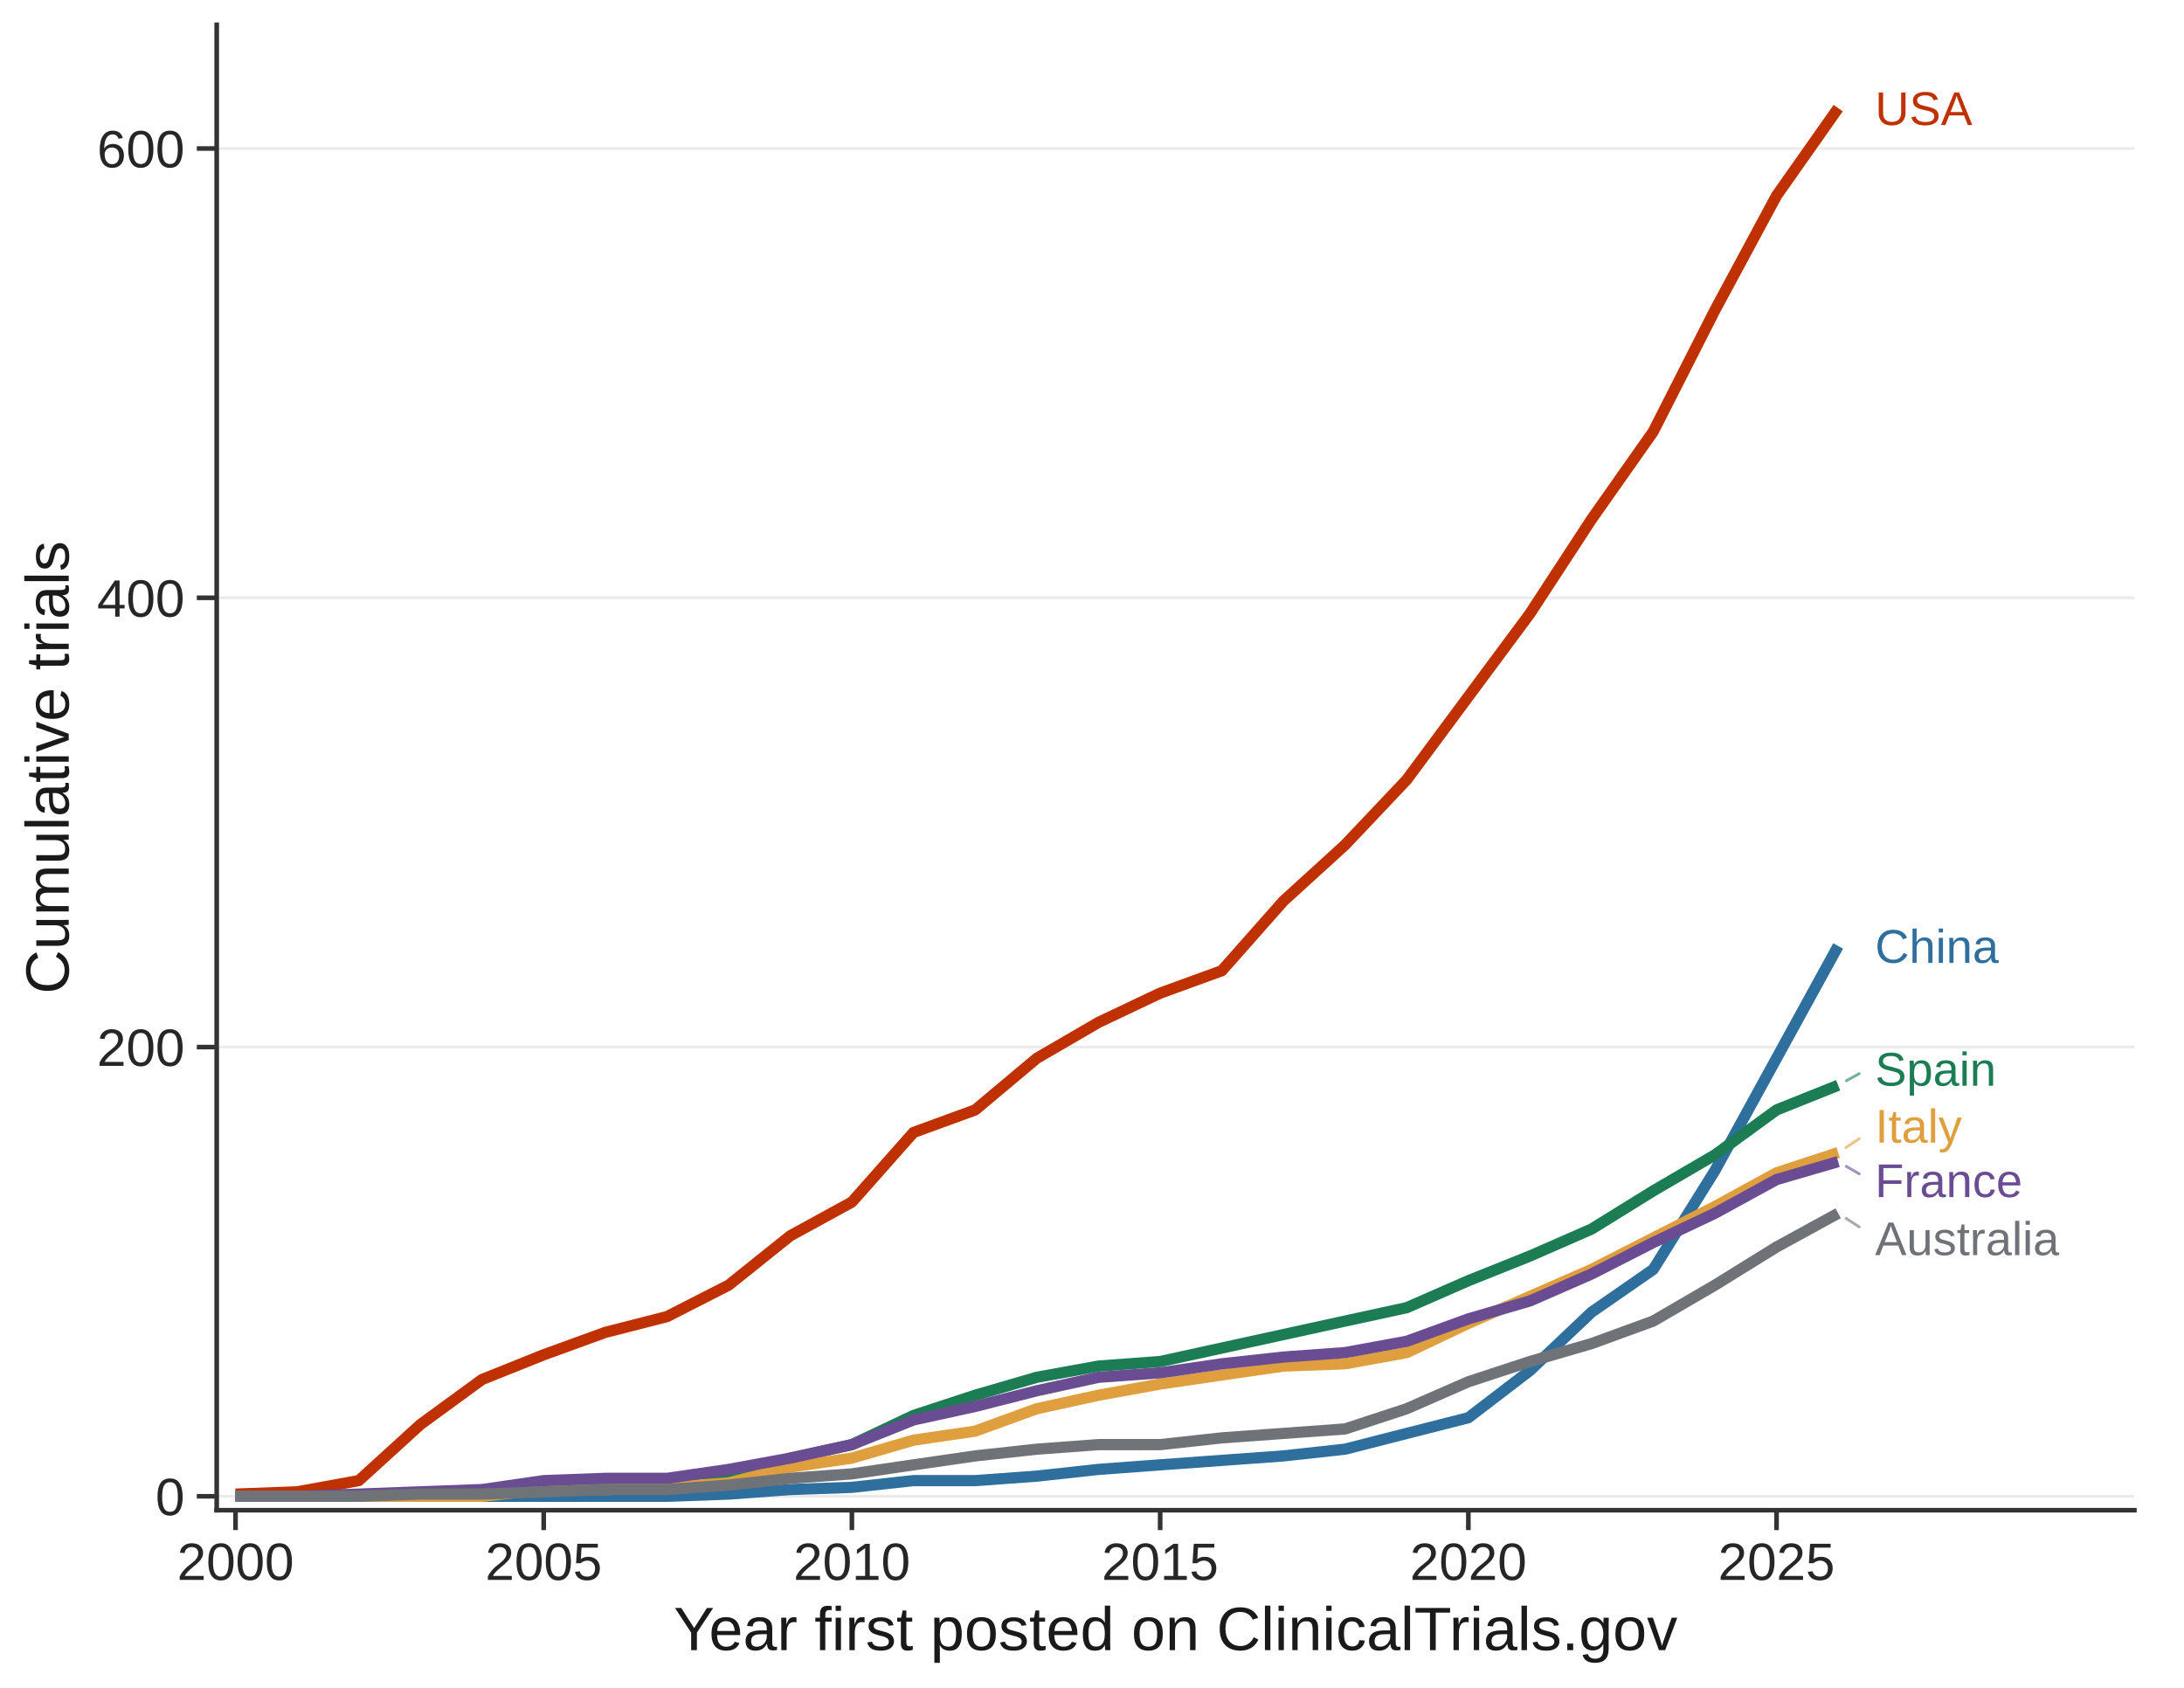
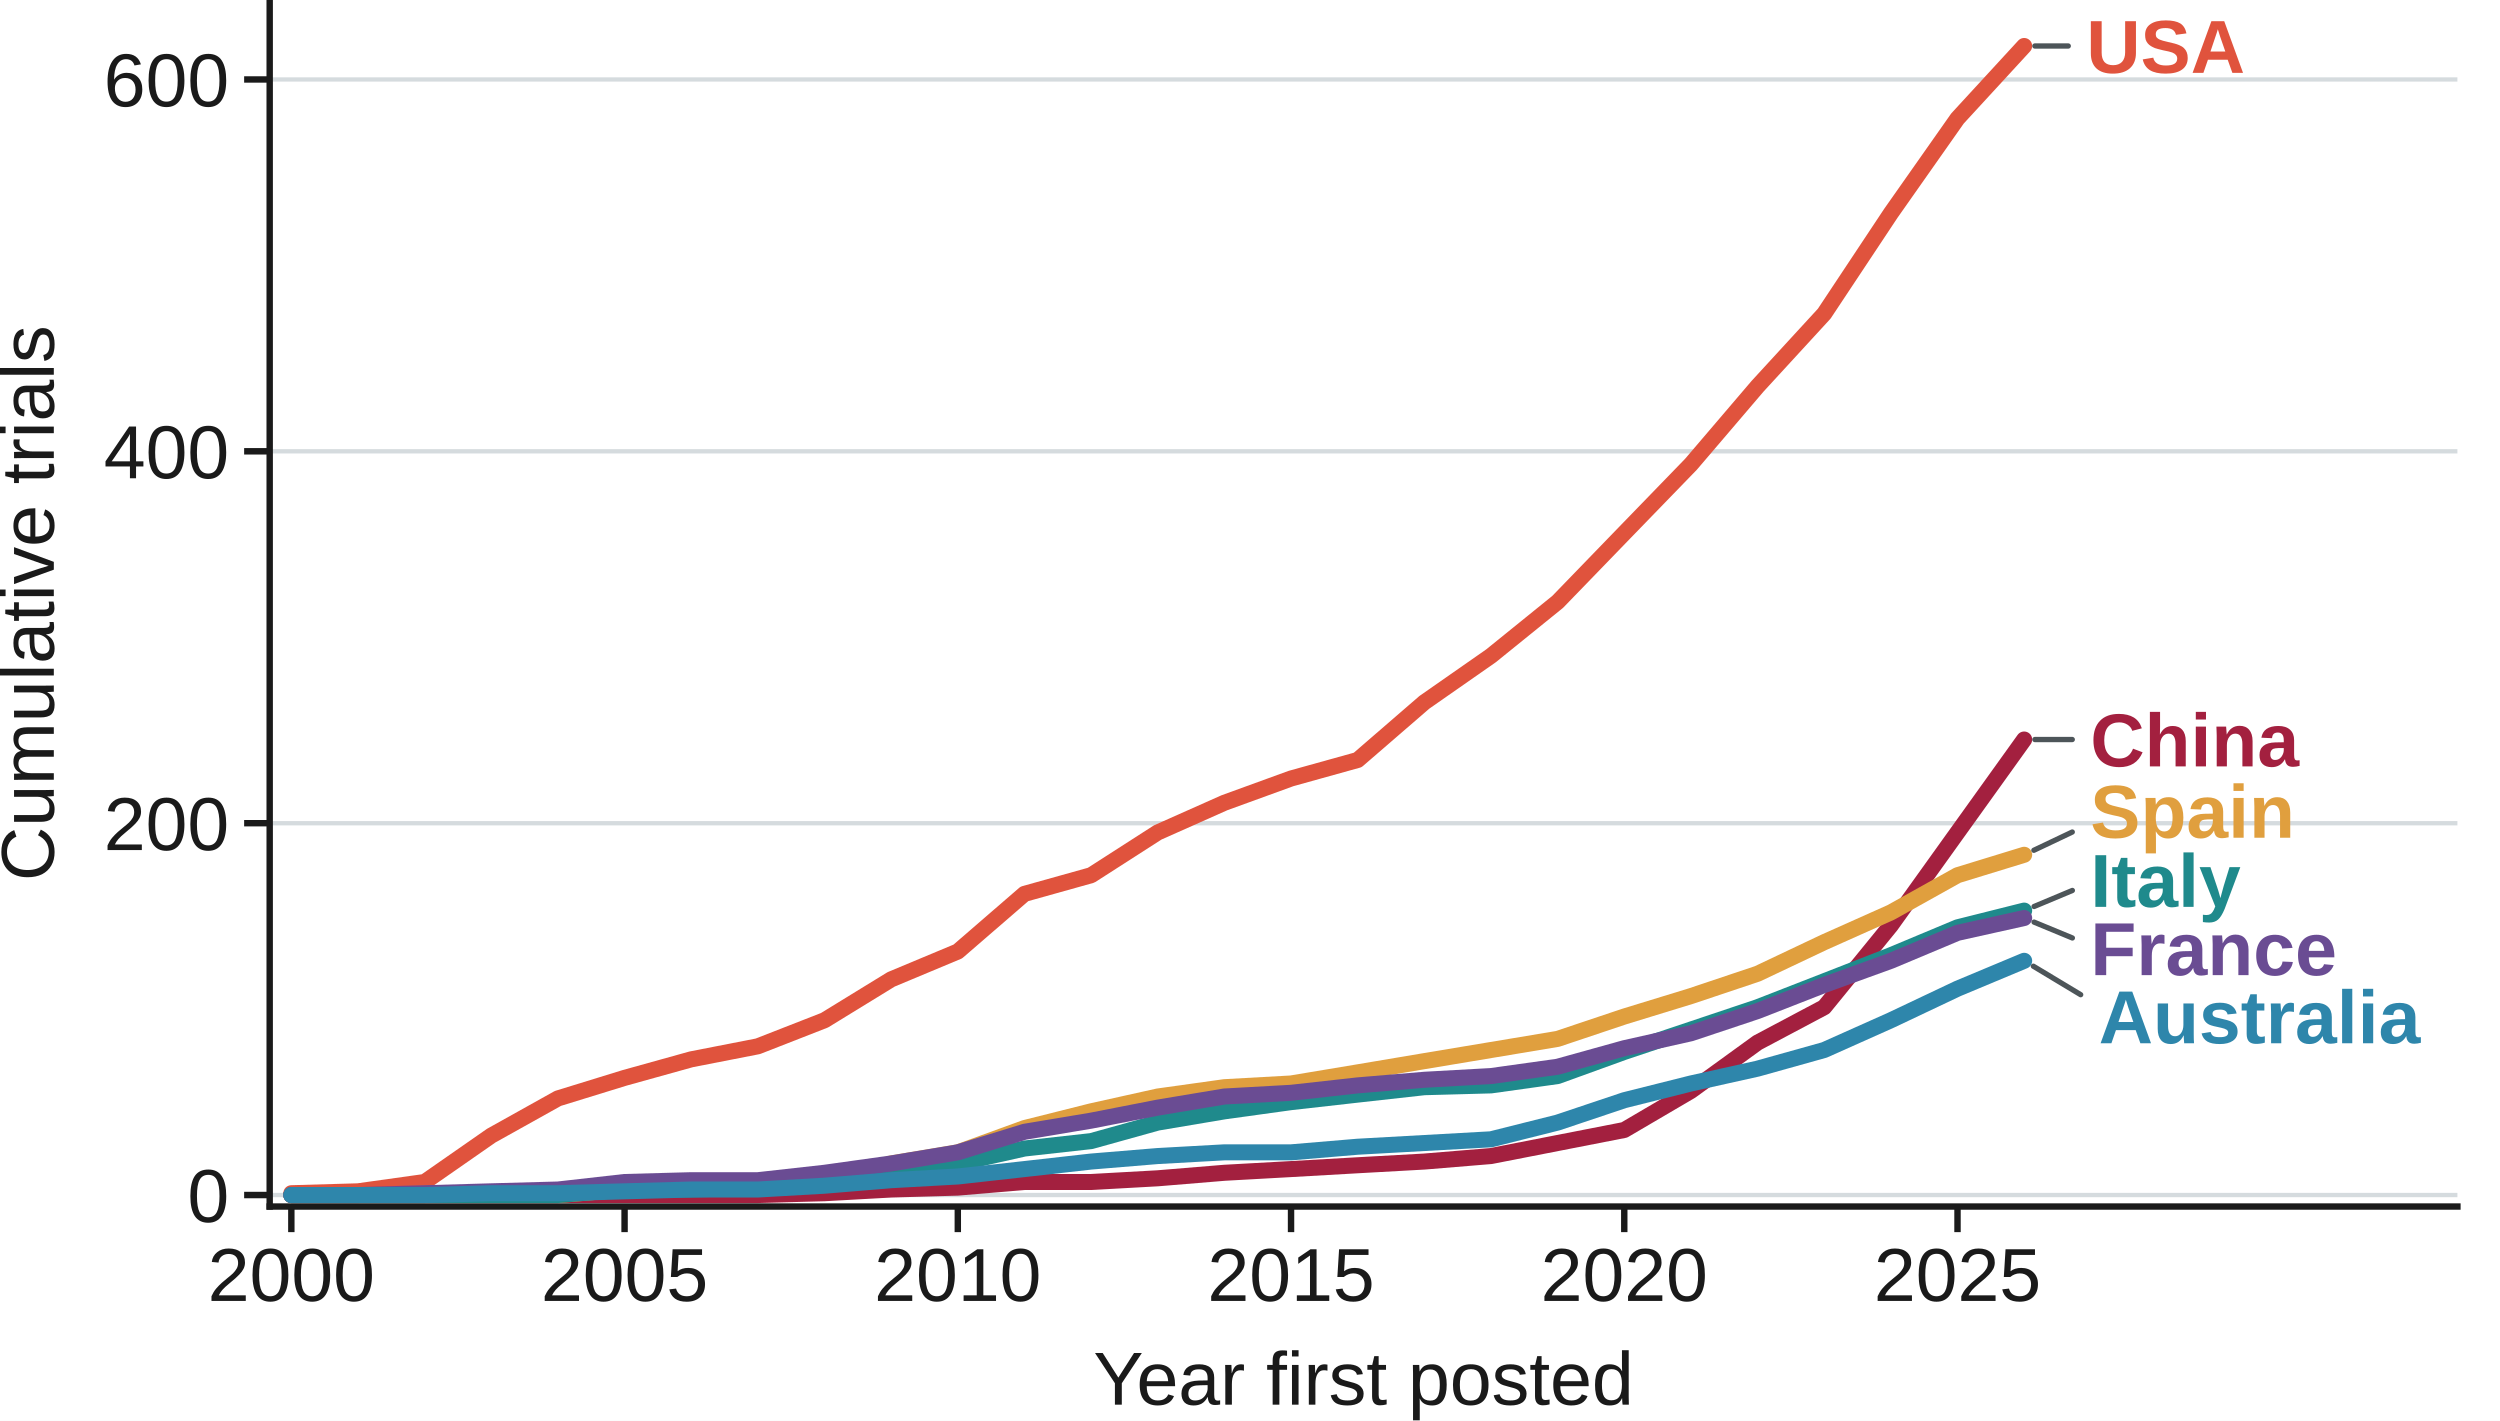
- <svg xmlns="http://www.w3.org/2000/svg" width="249.45pt" height="192.76pt" viewBox="0 0 249.45 192.76">
+ <svg xmlns="http://www.w3.org/2000/svg" width="249.45pt" height="141.73pt" viewBox="0 0 249.45 141.73">
  <g class="svglite">
    <defs>
      <style type="text/css">
    .svglite line, .svglite polyline, .svglite polygon, .svglite path, .svglite rect, .svglite circle {
      fill: none;
      stroke: #000000;
      stroke-linecap: round;
      stroke-linejoin: round;
      stroke-miterlimit: 10.00;
    }
    .svglite text {
      white-space: pre;
    }
    .svglite g.glyphgroup path {
      fill: inherit;
      stroke: none;
    }
  </style>
    </defs>
    <rect width="100%" height="100%" style="stroke: none; fill: #FFFFFF;" />
    <defs>
-       <clipPath id="cpMC4wMHwyNDkuNDV8MC4wMHwxOTIuNzY=">
-         <rect x="0.00" y="0.00" width="249.45" height="192.76" />
+       <clipPath id="cpMC4wMHwyNDkuNDV8MC4wMHwxNDEuNzM=">
+         <rect x="0.00" y="0.00" width="249.45" height="141.73" />
      </clipPath>
    </defs>
-     <g clip-path="url(#cpMC4wMHwyNDkuNDV8MC4wMHwxOTIuNzY=)">
-       <rect x="0.00" y="0.00" width="249.45" height="192.76" style="stroke-width: 0.68; stroke: #FFFFFF; fill: #FFFFFF;" />
+     <g clip-path="url(#cpMC4wMHwyNDkuNDV8MC4wMHwxNDEuNzM=)">
+       <rect x="0.00" y="0.00" width="249.45" height="141.73" style="stroke-width: 0.73; stroke: #FFFFFF; fill: #FFFFFF;" />
    </g>
    <defs>
-       <clipPath id="cpMjQuNzV8MjQzLjc4fDIuODN8MTcyLjQ3">
-         <rect x="24.75" y="2.83" width="219.03" height="169.64" />
+       <clipPath id="cpMjYuOTF8MjQ1LjIwfDAuMDB8MTIwLjM5">
+         <rect x="26.91" y="0.00" width="218.29" height="120.39" />
      </clipPath>
    </defs>
-     <g clip-path="url(#cpMjQuNzV8MjQzLjc4fDIuODN8MTcyLjQ3)">
-       <rect x="24.75" y="2.83" width="219.03" height="169.64" style="stroke-width: 0.68; stroke: none; fill: #FFFFFF;" />
-       <polyline points="24.75,170.88 243.78,170.88 " style="stroke-width: 0.32; stroke: #EBEBEB; stroke-linecap: butt;" />
-       <polyline points="24.75,119.58 243.78,119.58 " style="stroke-width: 0.32; stroke: #EBEBEB; stroke-linecap: butt;" />
-       <polyline points="24.75,68.27 243.78,68.27 " style="stroke-width: 0.32; stroke: #EBEBEB; stroke-linecap: butt;" />
-       <polyline points="24.75,16.96 243.78,16.96 " style="stroke-width: 0.32; stroke: #EBEBEB; stroke-linecap: butt;" />
-       <polyline points="26.90,170.63 33.94,170.37 40.98,169.09 48.02,162.68 55.06,157.54 62.10,154.72 69.14,152.16 76.18,150.36 83.22,146.77 90.26,141.13 97.30,137.28 104.34,129.33 111.38,126.76 118.42,120.86 125.47,116.76 132.51,113.42 139.55,110.86 146.59,102.90 153.63,96.49 160.67,89.05 167.71,79.56 174.75,70.07 181.79,59.29 188.83,49.29 195.87,35.43 202.91,22.35 209.95,12.35 " style="stroke-width: 1.28; stroke: #BF3100; stroke-linecap: butt;" />
-       <polyline points="26.90,170.88 33.94,170.88 40.98,170.88 48.02,170.88 55.06,170.88 62.10,170.88 69.14,170.88 76.18,170.88 83.22,170.63 90.26,170.11 97.30,169.86 104.34,169.09 111.38,169.09 118.42,168.58 125.47,167.81 132.51,167.29 139.55,166.78 146.59,166.27 153.63,165.50 160.67,163.70 167.71,161.91 174.75,156.52 181.79,149.85 188.83,144.97 195.87,133.69 202.91,120.86 209.95,108.03 " style="stroke-width: 1.28; stroke: #2E6F9E; stroke-linecap: butt;" />
-       <polyline points="26.90,170.88 33.94,170.88 40.98,170.88 48.02,170.88 55.06,170.88 62.10,170.11 69.14,169.86 76.18,169.86 83.22,168.83 90.26,166.52 97.30,164.98 104.34,161.65 111.38,159.34 118.42,157.29 125.47,156.01 132.51,155.49 139.55,153.95 146.59,152.41 153.63,150.87 160.67,149.34 167.71,146.26 174.75,143.44 181.79,140.36 188.83,136.00 195.87,131.89 202.91,126.76 209.95,123.94 " style="stroke-width: 1.28; stroke: #1C7C54; stroke-linecap: butt;" />
-       <polyline points="26.90,170.88 33.94,170.88 40.98,170.88 48.02,170.88 55.06,170.88 62.10,170.11 69.14,170.11 76.18,169.86 83.22,169.35 90.26,167.55 97.30,166.52 104.34,164.47 111.38,163.44 118.42,160.88 125.47,159.34 132.51,158.06 139.55,157.03 146.59,156.01 153.63,155.75 160.67,154.47 167.71,151.13 174.75,148.05 181.79,144.97 188.83,141.38 195.87,137.79 202.91,133.94 209.95,131.63 " style="stroke-width: 1.28; stroke: #E09F3E; stroke-linecap: butt;" />
-       <polyline points="26.90,170.88 33.94,170.88 40.98,170.63 48.02,170.37 55.06,170.11 62.10,169.09 69.14,168.83 76.18,168.83 83.22,167.81 90.26,166.52 97.30,164.98 104.34,162.16 111.38,160.62 118.42,158.83 125.47,157.29 132.51,156.78 139.55,155.75 146.59,154.98 153.63,154.47 160.67,153.18 167.71,150.62 174.75,148.57 181.79,145.49 188.83,141.90 195.87,138.56 202.91,134.71 209.95,132.66 " style="stroke-width: 1.28; stroke: #6A4C93; stroke-linecap: butt;" />
-       <polyline points="26.90,170.88 33.94,170.88 40.98,170.88 48.02,170.63 55.06,170.63 62.10,170.37 69.14,170.11 76.18,170.11 83.22,169.60 90.26,168.83 97.30,168.32 104.34,167.29 111.38,166.27 118.42,165.50 125.47,164.98 132.51,164.98 139.55,164.21 146.59,163.70 153.63,163.19 160.67,160.88 167.71,157.80 174.75,155.49 181.79,153.44 188.83,150.87 195.87,146.77 202.91,142.41 209.95,138.56 " style="stroke-width: 1.28; stroke: #6F7378; stroke-linecap: butt;" />
-       <line x1="212.36" y1="122.61" x2="210.89" y2="123.42" style="stroke-width: 0.32; stroke: #1C7C54; stroke-opacity: 0.60;" />
-       <line x1="212.37" y1="130.03" x2="210.84" y2="131.05" style="stroke-width: 0.32; stroke: #E09F3E; stroke-opacity: 0.60;" />
-       <line x1="212.36" y1="134.06" x2="210.87" y2="133.20" style="stroke-width: 0.32; stroke: #6A4C93; stroke-opacity: 0.60;" />
-       <line x1="212.36" y1="140.12" x2="210.85" y2="139.14" style="stroke-width: 0.32; stroke: #6F7378; stroke-opacity: 0.60;" />
-       <text x="214.16" y="14.28" style="font-size: 5.41px;fill: #BF3100; font-family: &quot;Arial&quot;;" textLength="11.08px" lengthAdjust="spacingAndGlyphs">USA</text>
-       <text x="214.16" y="109.96" style="font-size: 5.41px;fill: #2E6F9E; font-family: &quot;Arial&quot;;" textLength="14.09px" lengthAdjust="spacingAndGlyphs">China</text>
-       <text x="214.16" y="123.99" style="font-size: 5.41px;fill: #1C7C54; font-family: &quot;Arial&quot;;" textLength="13.80px" lengthAdjust="spacingAndGlyphs">Spain</text>
-       <text x="214.17" y="130.49" style="font-size: 5.41px;fill: #E09F3E; font-family: &quot;Arial&quot;;" textLength="9.91px" lengthAdjust="spacingAndGlyphs">Italy</text>
-       <text x="214.16" y="136.71" style="font-size: 5.41px;fill: #6A4C93; font-family: &quot;Arial&quot;;" textLength="16.80px" lengthAdjust="spacingAndGlyphs">France</text>
-       <text x="214.16" y="143.34" style="font-size: 5.41px;fill: #6F7378; font-family: &quot;Arial&quot;;" textLength="21.00px" lengthAdjust="spacingAndGlyphs">Australia</text>
+     <g clip-path="url(#cpMjYuOTF8MjQ1LjIwfDAuMDB8MTIwLjM5)">
+       <rect x="26.91" y="0" width="218.29" height="120.39" style="stroke-width: 0.73; stroke: none; fill: #FFFFFF;" />
+       <polyline points="26.91,119.24 245.20,119.24 " style="stroke-width: 0.43; stroke: #D5DBDE; stroke-linecap: butt;" />
+       <polyline points="26.91,82.14 245.20,82.14 " style="stroke-width: 0.43; stroke: #D5DBDE; stroke-linecap: butt;" />
+       <polyline points="26.91,45.03 245.20,45.03 " style="stroke-width: 0.43; stroke: #D5DBDE; stroke-linecap: butt;" />
+       <polyline points="26.91,7.93 245.20,7.93 " style="stroke-width: 0.43; stroke: #D5DBDE; stroke-linecap: butt;" />
+       <polyline points="29.07,119.06 35.72,118.87 42.37,117.94 49.02,113.31 55.67,109.60 62.32,107.55 68.97,105.70 75.62,104.40 82.27,101.80 88.92,97.72 95.57,94.94 102.22,89.19 108.87,87.33 115.52,83.06 122.17,80.10 128.82,77.68 135.47,75.83 142.12,70.08 148.77,65.44 155.42,60.06 162.07,53.19 168.72,46.33 175.37,38.54 182.02,31.30 188.67,21.28 195.32,11.82 201.97,4.59 " style="stroke-width: 1.60; stroke: #E0533D;" />
+       <polyline points="29.07,119.24 35.72,119.24 42.37,119.24 49.02,119.24 55.67,119.24 62.32,119.24 68.97,119.24 75.62,119.24 82.27,119.06 88.92,118.69 95.57,118.50 102.22,117.94 108.87,117.94 115.52,117.57 122.17,117.02 128.82,116.65 135.47,116.27 142.12,115.90 148.77,115.35 155.42,114.05 162.07,112.75 168.72,108.85 175.37,104.03 182.02,100.50 188.67,92.34 195.32,83.06 201.97,73.79 " style="stroke-width: 1.60; stroke: #A3203F;" />
+       <polyline points="29.07,119.24 35.72,119.24 42.37,119.24 49.02,119.24 55.67,119.24 62.32,118.69 68.97,118.50 75.62,118.50 82.27,117.76 88.92,116.09 95.57,114.98 102.22,112.56 108.87,110.89 115.52,109.41 122.17,108.48 128.82,108.11 135.47,107.00 142.12,105.88 148.77,104.77 155.42,103.66 162.07,101.43 168.72,99.39 175.37,97.16 182.02,94.01 188.67,91.04 195.32,87.33 201.97,85.29 " style="stroke-width: 1.60; stroke: #E09F3E;" />
+       <polyline points="29.07,119.24 35.72,119.24 42.37,119.24 49.02,119.24 55.67,119.24 62.32,118.69 68.97,118.69 75.62,118.50 82.27,118.13 88.92,116.83 95.57,116.09 102.22,114.60 108.87,113.86 115.52,112.01 122.17,110.89 128.82,109.97 135.47,109.22 142.12,108.48 148.77,108.30 155.42,107.37 162.07,104.96 168.72,102.73 175.37,100.50 182.02,97.91 188.67,95.31 195.32,92.53 201.97,90.86 " style="stroke-width: 1.60; stroke: #1F8A8C;" />
+       <polyline points="29.07,119.24 35.72,119.24 42.37,119.06 49.02,118.87 55.67,118.69 62.32,117.94 68.97,117.76 75.62,117.76 82.27,117.02 88.92,116.09 95.57,114.98 102.22,112.93 108.87,111.82 115.52,110.52 122.17,109.41 128.82,109.04 135.47,108.30 142.12,107.74 148.77,107.37 155.42,106.44 162.07,104.59 168.72,103.10 175.37,100.88 182.02,98.28 188.67,95.87 195.32,93.08 201.97,91.60 " style="stroke-width: 1.60; stroke: #6A4C93;" />
+       <polyline points="29.07,119.24 35.72,119.24 42.37,119.24 49.02,119.06 55.67,119.06 62.32,118.87 68.97,118.69 75.62,118.69 82.27,118.31 88.92,117.76 95.57,117.39 102.22,116.65 108.87,115.90 115.52,115.35 122.17,114.98 128.82,114.98 135.47,114.42 142.12,114.05 148.77,113.68 155.42,112.01 162.07,109.78 168.72,108.11 175.37,106.63 182.02,104.77 188.67,101.80 195.32,98.65 201.97,95.87 " style="stroke-width: 1.60; stroke: #2E86AB;" />
+       <line x1="206.37" y1="4.59" x2="203.04" y2="4.59" style="stroke-width: 0.53; stroke: #4D5559;" />
+       <line x1="206.77" y1="73.79" x2="203.04" y2="73.79" style="stroke-width: 0.53; stroke: #4D5559;" />
+       <line x1="206.77" y1="83.02" x2="202.94" y2="84.84" style="stroke-width: 0.53; stroke: #4D5559;" />
+       <line x1="206.78" y1="88.85" x2="202.96" y2="90.45" style="stroke-width: 0.53; stroke: #4D5559;" />
+       <line x1="206.78" y1="93.59" x2="202.96" y2="92.01" style="stroke-width: 0.53; stroke: #4D5559;" />
+       <line x1="207.61" y1="99.25" x2="202.89" y2="96.41" style="stroke-width: 0.53; stroke: #4D5559;" />
+       <text x="208.17" y="7.27" style="font-size: 7.50px; font-weight: bold;fill: #E0533D; font-family: &quot;Arial&quot;;" textLength="15.84px" lengthAdjust="spacingAndGlyphs">USA</text>
+       <text x="208.57" y="76.47" style="font-size: 7.50px; font-weight: bold;fill: #A3203F; font-family: &quot;Arial&quot;;" textLength="20.83px" lengthAdjust="spacingAndGlyphs">China</text>
+       <text x="208.57" y="83.59" style="font-size: 7.50px; font-weight: bold;fill: #E09F3E; font-family: &quot;Arial&quot;;" textLength="20.41px" lengthAdjust="spacingAndGlyphs">Spain</text>
+       <text x="208.58" y="90.49" style="font-size: 7.50px; font-weight: bold;fill: #1F8A8C; font-family: &quot;Arial&quot;;" textLength="15.00px" lengthAdjust="spacingAndGlyphs">Italy</text>
+       <text x="208.58" y="97.30" style="font-size: 7.50px; font-weight: bold;fill: #6A4C93; font-family: &quot;Arial&quot;;" textLength="24.59px" lengthAdjust="spacingAndGlyphs">France</text>
+       <text x="209.41" y="104.10" style="font-size: 7.50px; font-weight: bold;fill: #2E86AB; font-family: &quot;Arial&quot;;" textLength="32.09px" lengthAdjust="spacingAndGlyphs">Australia</text>
    </g>
-     <g clip-path="url(#cpMC4wMHwyNDkuNDV8MC4wMHwxOTIuNzY=)">
-       <polyline points="24.75,172.47 24.75,2.83 " style="stroke-width: 0.53; stroke: #333333; stroke-linecap: square;" />
-       <text x="21.09" y="173.03" text-anchor="end" style="font-size: 6.00px;fill: #262626; font-family: &quot;Arial&quot;;" textLength="3.34px" lengthAdjust="spacingAndGlyphs">0</text>
-       <text x="21.09" y="121.73" text-anchor="end" style="font-size: 6.00px;fill: #262626; font-family: &quot;Arial&quot;;" textLength="10.03px" lengthAdjust="spacingAndGlyphs">200</text>
-       <text x="21.09" y="70.42" text-anchor="end" style="font-size: 6.00px;fill: #262626; font-family: &quot;Arial&quot;;" textLength="10.03px" lengthAdjust="spacingAndGlyphs">400</text>
-       <text x="21.09" y="19.11" text-anchor="end" style="font-size: 6.00px;fill: #262626; font-family: &quot;Arial&quot;;" textLength="10.03px" lengthAdjust="spacingAndGlyphs">600</text>
-       <polyline points="22.48,170.88 24.75,170.88 " style="stroke-width: 0.53; stroke: #333333; stroke-linecap: butt;" />
-       <polyline points="22.48,119.58 24.75,119.58 " style="stroke-width: 0.53; stroke: #333333; stroke-linecap: butt;" />
-       <polyline points="22.48,68.27 24.75,68.27 " style="stroke-width: 0.53; stroke: #333333; stroke-linecap: butt;" />
-       <polyline points="22.48,16.96 24.75,16.96 " style="stroke-width: 0.53; stroke: #333333; stroke-linecap: butt;" />
-       <polyline points="24.75,172.47 243.78,172.47 " style="stroke-width: 0.53; stroke: #333333; stroke-linecap: square;" />
-       <polyline points="26.90,174.74 26.90,172.47 " style="stroke-width: 0.53; stroke: #333333; stroke-linecap: butt;" />
-       <polyline points="62.10,174.74 62.10,172.47 " style="stroke-width: 0.53; stroke: #333333; stroke-linecap: butt;" />
-       <polyline points="97.30,174.74 97.30,172.47 " style="stroke-width: 0.53; stroke: #333333; stroke-linecap: butt;" />
-       <polyline points="132.51,174.74 132.51,172.47 " style="stroke-width: 0.53; stroke: #333333; stroke-linecap: butt;" />
-       <polyline points="167.71,174.74 167.71,172.47 " style="stroke-width: 0.53; stroke: #333333; stroke-linecap: butt;" />
-       <polyline points="202.91,174.74 202.91,172.47 " style="stroke-width: 0.53; stroke: #333333; stroke-linecap: butt;" />
-       <text x="26.90" y="180.43" text-anchor="middle" style="font-size: 6.00px;fill: #262626; font-family: &quot;Arial&quot;;" textLength="13.38px" lengthAdjust="spacingAndGlyphs">2000</text>
-       <text x="62.10" y="180.43" text-anchor="middle" style="font-size: 6.00px;fill: #262626; font-family: &quot;Arial&quot;;" textLength="13.38px" lengthAdjust="spacingAndGlyphs">2005</text>
-       <text x="97.30" y="180.43" text-anchor="middle" style="font-size: 6.00px;fill: #262626; font-family: &quot;Arial&quot;;" textLength="13.38px" lengthAdjust="spacingAndGlyphs">2010</text>
-       <text x="132.51" y="180.43" text-anchor="middle" style="font-size: 6.00px;fill: #262626; font-family: &quot;Arial&quot;;" textLength="13.38px" lengthAdjust="spacingAndGlyphs">2015</text>
-       <text x="167.71" y="180.43" text-anchor="middle" style="font-size: 6.00px;fill: #262626; font-family: &quot;Arial&quot;;" textLength="13.38px" lengthAdjust="spacingAndGlyphs">2020</text>
-       <text x="202.91" y="180.43" text-anchor="middle" style="font-size: 6.00px;fill: #262626; font-family: &quot;Arial&quot;;" textLength="13.38px" lengthAdjust="spacingAndGlyphs">2025</text>
-       <text x="134.27" y="188.45" text-anchor="middle" style="font-size: 7.00px;fill: #1A1A1A; font-family: &quot;Arial&quot;;" textLength="114.61px" lengthAdjust="spacingAndGlyphs">Year first posted on ClinicalTrials.gov</text>
-       <text transform="translate(7.85,87.65) rotate(-90)" text-anchor="middle" style="font-size: 7.00px;fill: #1A1A1A; font-family: &quot;Arial&quot;;" textLength="51.73px" lengthAdjust="spacingAndGlyphs">Cumulative trials</text>
+     <g clip-path="url(#cpMC4wMHwyNDkuNDV8MC4wMHwxNDEuNzM=)">
+       <polyline points="26.91,120.39 26.91,0.00 " style="stroke-width: 0.64; stroke: #1A1A1A; stroke-linecap: square;" />
+       <text x="22.87" y="121.93" text-anchor="end" style="font-size: 7.50px;fill: #1A1A1A; font-family: &quot;Arial&quot;;" textLength="4.17px" lengthAdjust="spacingAndGlyphs">0</text>
+       <text x="22.87" y="84.82" text-anchor="end" style="font-size: 7.50px;fill: #1A1A1A; font-family: &quot;Arial&quot;;" textLength="12.52px" lengthAdjust="spacingAndGlyphs">200</text>
+       <text x="22.87" y="47.72" text-anchor="end" style="font-size: 7.50px;fill: #1A1A1A; font-family: &quot;Arial&quot;;" textLength="12.52px" lengthAdjust="spacingAndGlyphs">400</text>
+       <text x="22.87" y="10.61" text-anchor="end" style="font-size: 7.50px;fill: #1A1A1A; font-family: &quot;Arial&quot;;" textLength="12.52px" lengthAdjust="spacingAndGlyphs">600</text>
+       <polyline points="24.36,119.24 26.91,119.24 " style="stroke-width: 0.64; stroke: #1A1A1A; stroke-linecap: butt;" />
+       <polyline points="24.36,82.14 26.91,82.14 " style="stroke-width: 0.64; stroke: #1A1A1A; stroke-linecap: butt;" />
+       <polyline points="24.36,45.03 26.91,45.03 " style="stroke-width: 0.64; stroke: #1A1A1A; stroke-linecap: butt;" />
+       <polyline points="24.36,7.93 26.91,7.93 " style="stroke-width: 0.64; stroke: #1A1A1A; stroke-linecap: butt;" />
+       <polyline points="26.91,120.39 245.20,120.39 " style="stroke-width: 0.64; stroke: #1A1A1A; stroke-linecap: square;" />
+       <polyline points="29.07,122.94 29.07,120.39 " style="stroke-width: 0.64; stroke: #1A1A1A; stroke-linecap: butt;" />
+       <polyline points="62.32,122.94 62.32,120.39 " style="stroke-width: 0.64; stroke: #1A1A1A; stroke-linecap: butt;" />
+       <polyline points="95.57,122.94 95.57,120.39 " style="stroke-width: 0.64; stroke: #1A1A1A; stroke-linecap: butt;" />
+       <polyline points="128.82,122.94 128.82,120.39 " style="stroke-width: 0.64; stroke: #1A1A1A; stroke-linecap: butt;" />
+       <polyline points="162.07,122.94 162.07,120.39 " style="stroke-width: 0.64; stroke: #1A1A1A; stroke-linecap: butt;" />
+       <polyline points="195.32,122.94 195.32,120.39 " style="stroke-width: 0.64; stroke: #1A1A1A; stroke-linecap: butt;" />
+       <text x="29.07" y="129.81" text-anchor="middle" style="font-size: 7.50px;fill: #1A1A1A; font-family: &quot;Arial&quot;;" textLength="16.69px" lengthAdjust="spacingAndGlyphs">2000</text>
+       <text x="62.32" y="129.81" text-anchor="middle" style="font-size: 7.50px;fill: #1A1A1A; font-family: &quot;Arial&quot;;" textLength="16.69px" lengthAdjust="spacingAndGlyphs">2005</text>
+       <text x="95.57" y="129.81" text-anchor="middle" style="font-size: 7.50px;fill: #1A1A1A; font-family: &quot;Arial&quot;;" textLength="16.69px" lengthAdjust="spacingAndGlyphs">2010</text>
+       <text x="128.82" y="129.81" text-anchor="middle" style="font-size: 7.50px;fill: #1A1A1A; font-family: &quot;Arial&quot;;" textLength="16.69px" lengthAdjust="spacingAndGlyphs">2015</text>
+       <text x="162.07" y="129.81" text-anchor="middle" style="font-size: 7.50px;fill: #1A1A1A; font-family: &quot;Arial&quot;;" textLength="16.69px" lengthAdjust="spacingAndGlyphs">2020</text>
+       <text x="195.32" y="129.81" text-anchor="middle" style="font-size: 7.50px;fill: #1A1A1A; font-family: &quot;Arial&quot;;" textLength="16.69px" lengthAdjust="spacingAndGlyphs">2025</text>
+       <text x="136.05" y="140.16" text-anchor="middle" style="font-size: 7.50px;fill: #1A1A1A; font-family: &quot;Arial&quot;;" textLength="53.91px" lengthAdjust="spacingAndGlyphs">Year first posted</text>
+       <text transform="translate(5.37,60.19) rotate(-90)" text-anchor="middle" style="font-size: 7.50px;fill: #1A1A1A; font-family: &quot;Arial&quot;;" textLength="55.45px" lengthAdjust="spacingAndGlyphs">Cumulative trials</text>
    </g>
  </g>
</svg>
